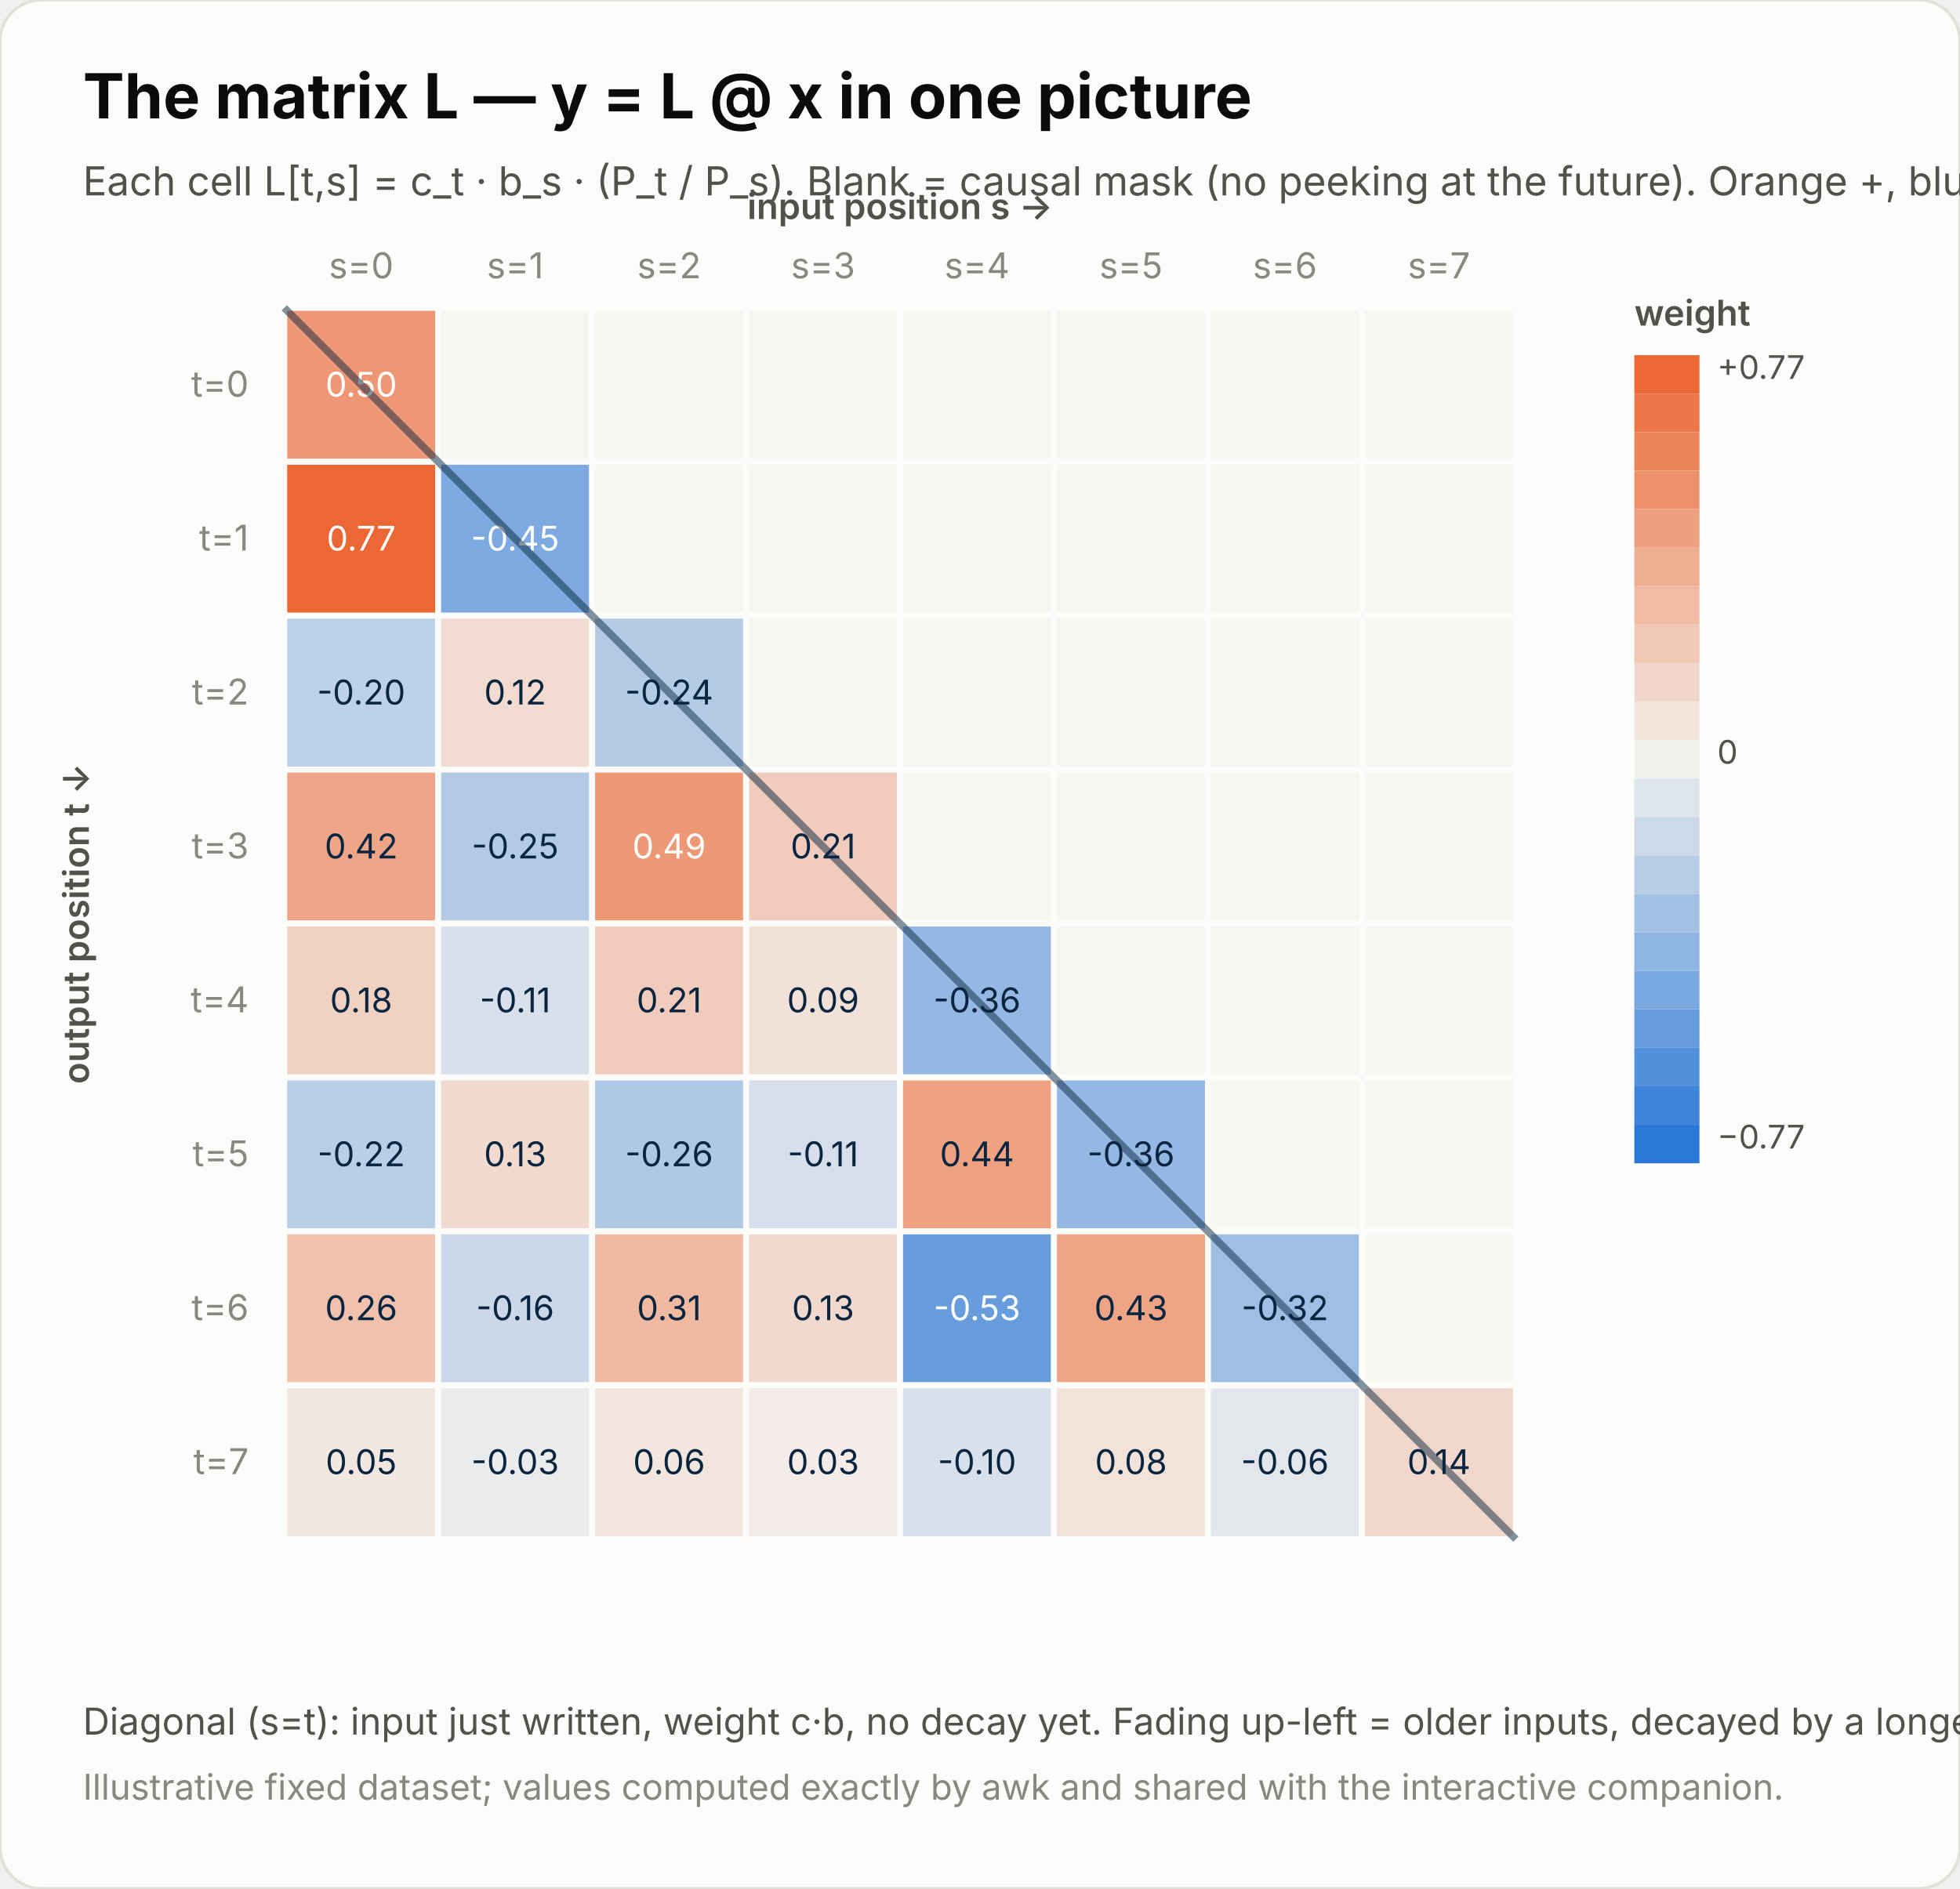
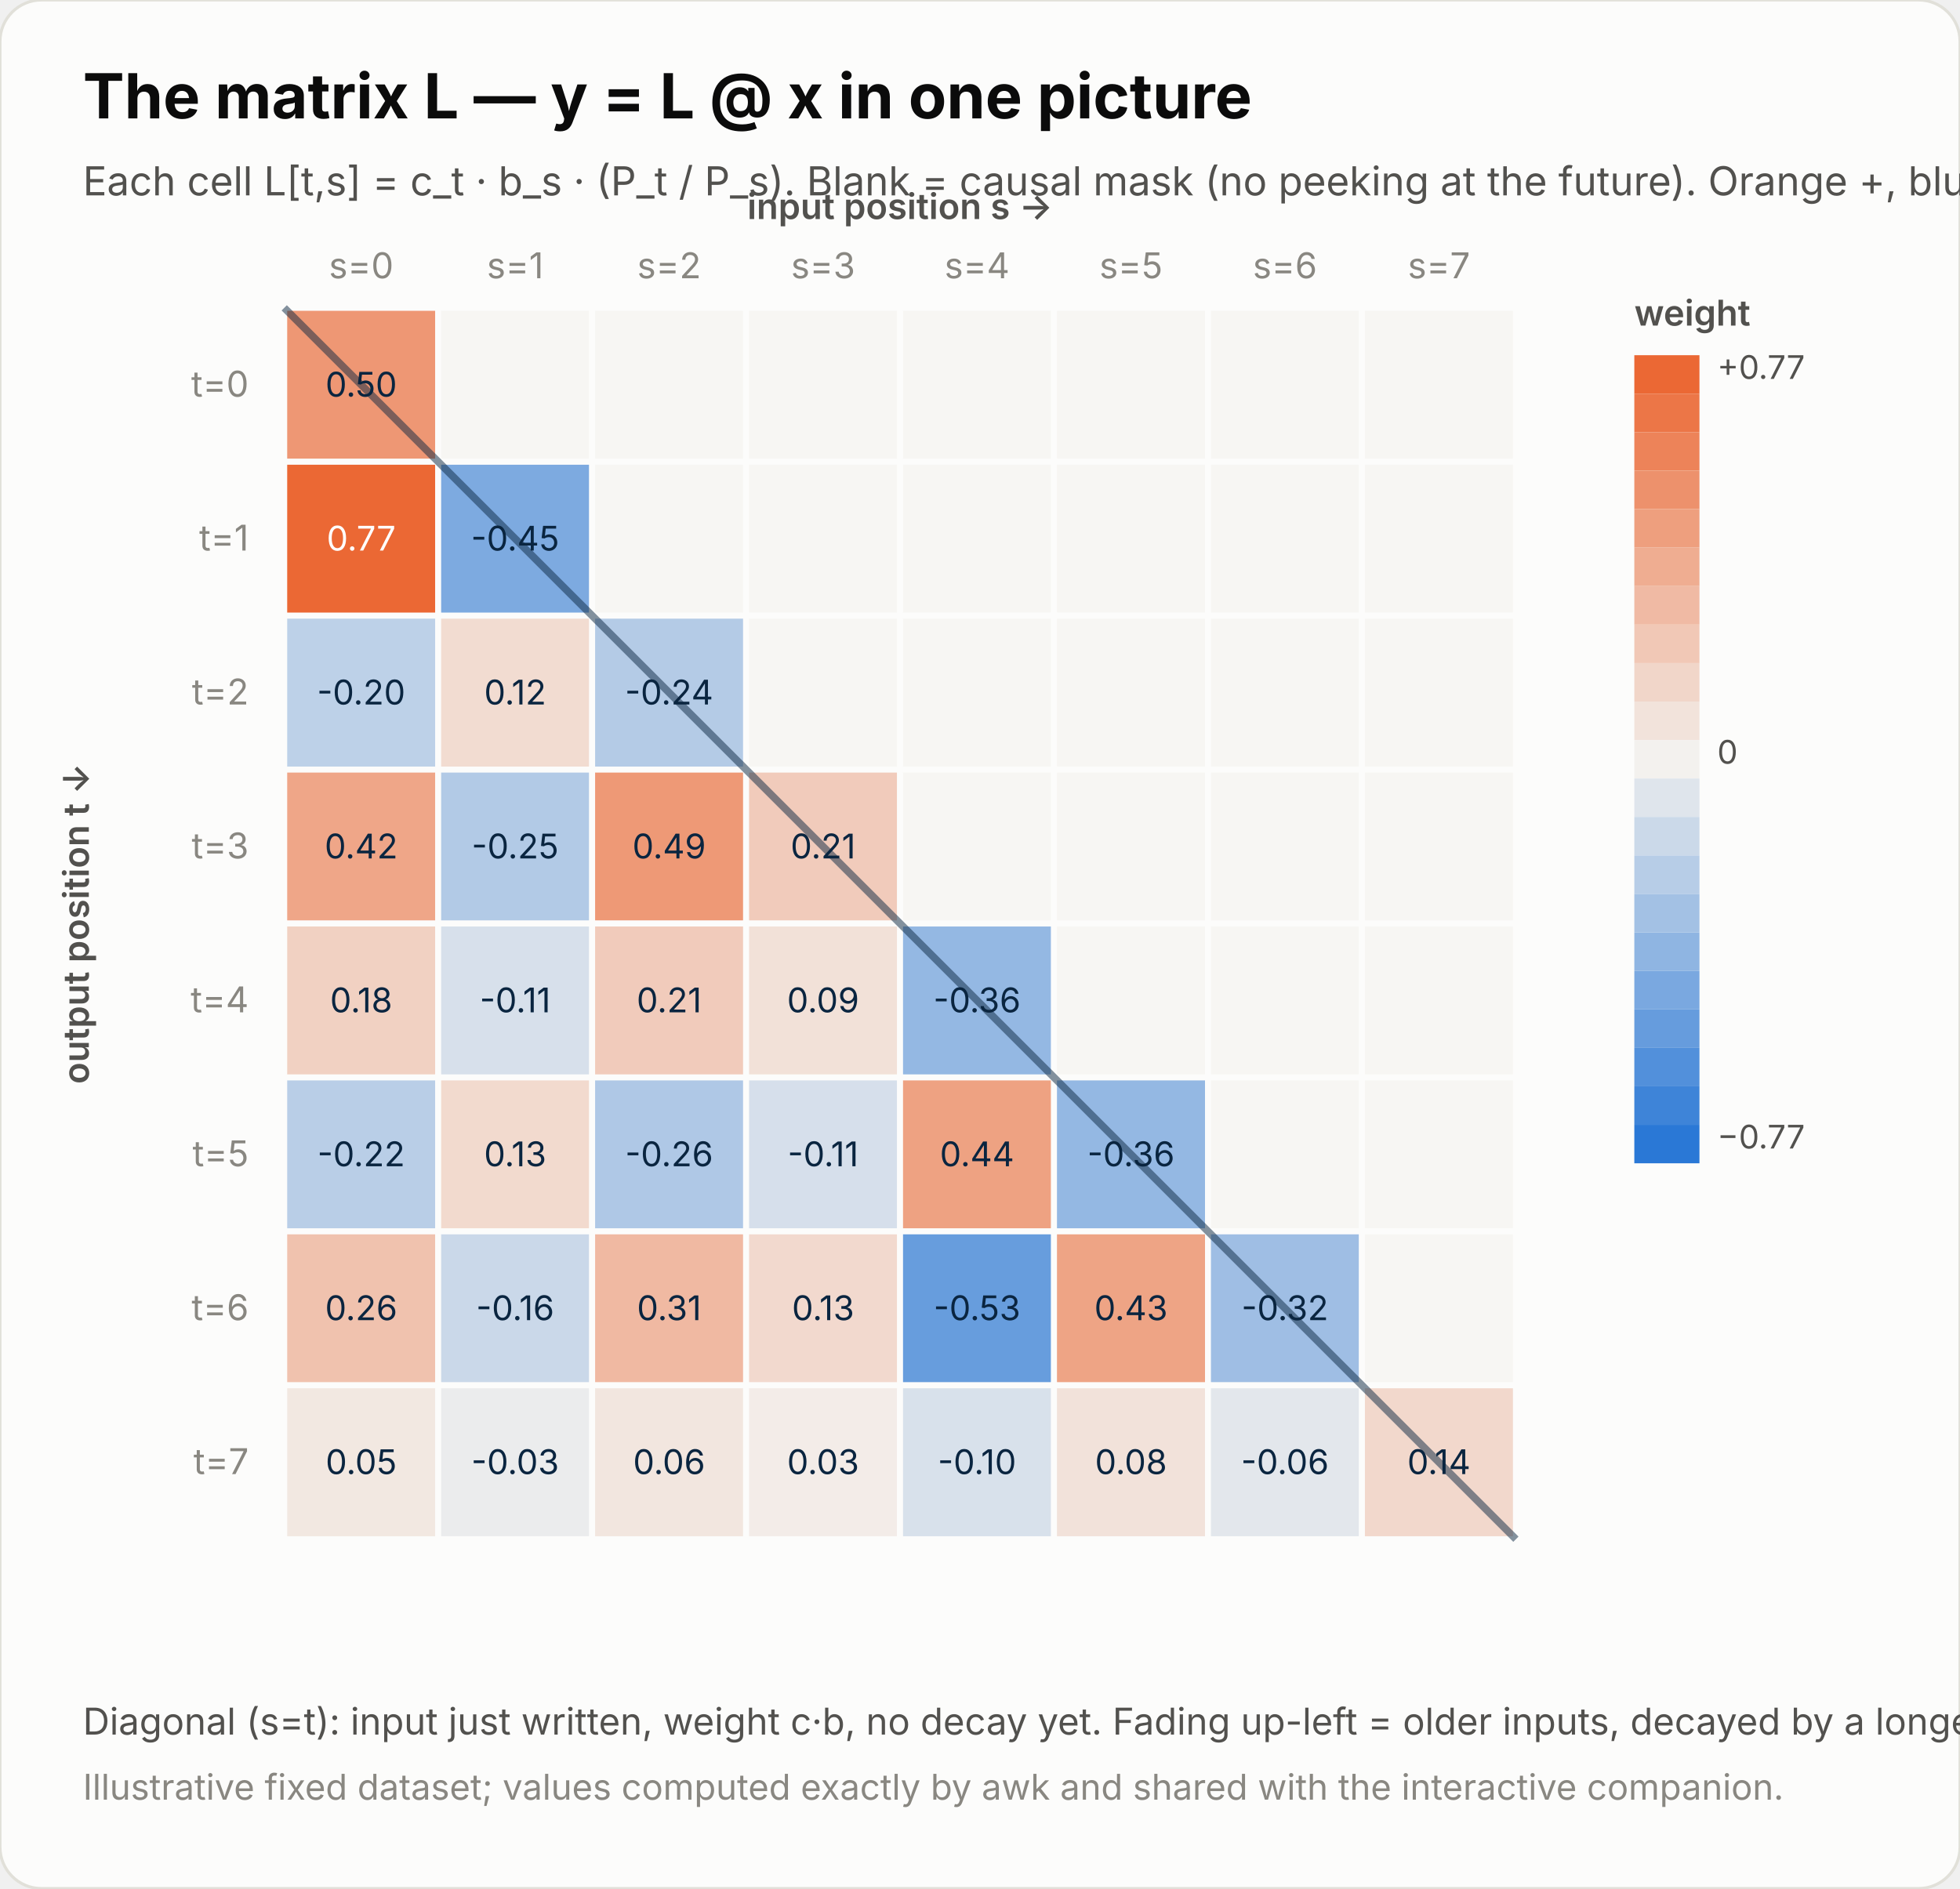
<svg xmlns="http://www.w3.org/2000/svg" viewBox="0 0 662 638" font-family="system-ui,-apple-system,Segoe UI,sans-serif">
  <rect x="0" y="0" width="662" height="638" rx="14" fill="#fcfcfb" stroke="#e1e0d9" />
  <text x="28" y="40" font-size="21" font-weight="700" fill="#0b0b0b">The matrix L  —  y = L @ x in one picture</text>
  <text x="28" y="66" font-size="13.5" fill="#52514e">Each cell L[t,s] = c_t · b_s · (P_t / P_s). Blank = causal mask (no peeking at the future). Orange +, blue −.</text>
  <text x="122" y="94" font-size="12" fill="#898781" text-anchor="middle">s=0</text>
  <text x="174" y="94" font-size="12" fill="#898781" text-anchor="middle">s=1</text>
  <text x="226" y="94" font-size="12" fill="#898781" text-anchor="middle">s=2</text>
  <text x="278" y="94" font-size="12" fill="#898781" text-anchor="middle">s=3</text>
  <text x="330" y="94" font-size="12" fill="#898781" text-anchor="middle">s=4</text>
  <text x="382" y="94" font-size="12" fill="#898781" text-anchor="middle">s=5</text>
  <text x="434" y="94" font-size="12" fill="#898781" text-anchor="middle">s=6</text>
  <text x="486" y="94" font-size="12" fill="#898781" text-anchor="middle">s=7</text>
  <text x="304" y="74" font-size="12" fill="#52514e" text-anchor="middle" font-weight="600">input position s  →</text>
  <text x="84" y="134" font-size="12" fill="#898781" text-anchor="end">t=0</text>
  <text x="84" y="186" font-size="12" fill="#898781" text-anchor="end">t=1</text>
  <text x="84" y="238" font-size="12" fill="#898781" text-anchor="end">t=2</text>
  <text x="84" y="290" font-size="12" fill="#898781" text-anchor="end">t=3</text>
  <text x="84" y="342" font-size="12" fill="#898781" text-anchor="end">t=4</text>
  <text x="84" y="394" font-size="12" fill="#898781" text-anchor="end">t=5</text>
  <text x="84" y="446" font-size="12" fill="#898781" text-anchor="end">t=6</text>
  <text x="84" y="498" font-size="12" fill="#898781" text-anchor="end">t=7</text>
  <text transform="translate(30,312) rotate(-90)" font-size="12" fill="#52514e" text-anchor="middle" font-weight="600">output position t  ↓</text>
  <rect x="96" y="104" width="52" height="52" fill="rgb(238,151,116)" stroke="#fcfcfb" stroke-width="2" />
-   <text x="122" y="134" font-size="11.5" fill="#ffffff" text-anchor="middle">0.50</text>
+   <text x="122" y="134" font-size="11.5" fill="#0A2540" text-anchor="middle">0.50</text>
  <rect x="148" y="104" width="52" height="52" fill="#f7f6f3" stroke="#fcfcfb" stroke-width="2" />
  <rect x="200" y="104" width="52" height="52" fill="#f7f6f3" stroke="#fcfcfb" stroke-width="2" />
  <rect x="252" y="104" width="52" height="52" fill="#f7f6f3" stroke="#fcfcfb" stroke-width="2" />
  <rect x="304" y="104" width="52" height="52" fill="#f7f6f3" stroke="#fcfcfb" stroke-width="2" />
  <rect x="356" y="104" width="52" height="52" fill="#f7f6f3" stroke="#fcfcfb" stroke-width="2" />
  <rect x="408" y="104" width="52" height="52" fill="#f7f6f3" stroke="#fcfcfb" stroke-width="2" />
  <rect x="460" y="104" width="52" height="52" fill="#f7f6f3" stroke="#fcfcfb" stroke-width="2" />
  <rect x="96" y="156" width="52" height="52" fill="rgb(235,104,52)" stroke="#fcfcfb" stroke-width="2" />
  <text x="122" y="186" font-size="11.5" fill="#ffffff" text-anchor="middle">0.77</text>
  <rect x="148" y="156" width="52" height="52" fill="rgb(125,170,224)" stroke="#fcfcfb" stroke-width="2" />
-   <text x="174" y="186" font-size="11.5" fill="#ffffff" text-anchor="middle">-0.45</text>
+   <text x="174" y="186" font-size="11.5" fill="#0A2540" text-anchor="middle">-0.45</text>
  <rect x="200" y="156" width="52" height="52" fill="#f7f6f3" stroke="#fcfcfb" stroke-width="2" />
  <rect x="252" y="156" width="52" height="52" fill="#f7f6f3" stroke="#fcfcfb" stroke-width="2" />
  <rect x="304" y="156" width="52" height="52" fill="#f7f6f3" stroke="#fcfcfb" stroke-width="2" />
  <rect x="356" y="156" width="52" height="52" fill="#f7f6f3" stroke="#fcfcfb" stroke-width="2" />
  <rect x="408" y="156" width="52" height="52" fill="#f7f6f3" stroke="#fcfcfb" stroke-width="2" />
  <rect x="460" y="156" width="52" height="52" fill="#f7f6f3" stroke="#fcfcfb" stroke-width="2" />
  <rect x="96" y="208" width="52" height="52" fill="rgb(189,209,232)" stroke="#fcfcfb" stroke-width="2" />
  <text x="122" y="238" font-size="11.5" fill="#0A2540" text-anchor="middle">-0.20</text>
  <rect x="148" y="208" width="52" height="52" fill="rgb(242,220,209)" stroke="#fcfcfb" stroke-width="2" />
  <text x="174" y="238" font-size="11.5" fill="#0A2540" text-anchor="middle">0.12</text>
  <rect x="200" y="208" width="52" height="52" fill="rgb(180,203,230)" stroke="#fcfcfb" stroke-width="2" />
  <text x="226" y="238" font-size="11.5" fill="#0A2540" text-anchor="middle">-0.24</text>
  <rect x="252" y="208" width="52" height="52" fill="#f7f6f3" stroke="#fcfcfb" stroke-width="2" />
  <rect x="304" y="208" width="52" height="52" fill="#f7f6f3" stroke="#fcfcfb" stroke-width="2" />
  <rect x="356" y="208" width="52" height="52" fill="#f7f6f3" stroke="#fcfcfb" stroke-width="2" />
  <rect x="408" y="208" width="52" height="52" fill="#f7f6f3" stroke="#fcfcfb" stroke-width="2" />
  <rect x="460" y="208" width="52" height="52" fill="#f7f6f3" stroke="#fcfcfb" stroke-width="2" />
  <rect x="96" y="260" width="52" height="52" fill="rgb(239,166,136)" stroke="#fcfcfb" stroke-width="2" />
  <text x="122" y="290" font-size="11.5" fill="#0A2540" text-anchor="middle">0.42</text>
  <rect x="148" y="260" width="52" height="52" fill="rgb(178,202,230)" stroke="#fcfcfb" stroke-width="2" />
  <text x="174" y="290" font-size="11.5" fill="#0A2540" text-anchor="middle">-0.25</text>
  <rect x="200" y="260" width="52" height="52" fill="rgb(238,153,118)" stroke="#fcfcfb" stroke-width="2" />
-   <text x="226" y="290" font-size="11.5" fill="#ffffff" text-anchor="middle">0.49</text>
+   <text x="226" y="290" font-size="11.5" fill="#0A2540" text-anchor="middle">0.49</text>
  <rect x="252" y="260" width="52" height="52" fill="rgb(241,203,187)" stroke="#fcfcfb" stroke-width="2" />
  <text x="278" y="290" font-size="11.5" fill="#0A2540" text-anchor="middle">0.21</text>
  <rect x="304" y="260" width="52" height="52" fill="#f7f6f3" stroke="#fcfcfb" stroke-width="2" />
  <rect x="356" y="260" width="52" height="52" fill="#f7f6f3" stroke="#fcfcfb" stroke-width="2" />
  <rect x="408" y="260" width="52" height="52" fill="#f7f6f3" stroke="#fcfcfb" stroke-width="2" />
  <rect x="460" y="260" width="52" height="52" fill="#f7f6f3" stroke="#fcfcfb" stroke-width="2" />
  <rect x="96" y="312" width="52" height="52" fill="rgb(241,209,194)" stroke="#fcfcfb" stroke-width="2" />
  <text x="122" y="342" font-size="11.5" fill="#0A2540" text-anchor="middle">0.18</text>
  <rect x="148" y="312" width="52" height="52" fill="rgb(215,224,235)" stroke="#fcfcfb" stroke-width="2" />
  <text x="174" y="342" font-size="11.5" fill="#0A2540" text-anchor="middle">-0.11</text>
  <rect x="200" y="312" width="52" height="52" fill="rgb(241,203,187)" stroke="#fcfcfb" stroke-width="2" />
  <text x="226" y="342" font-size="11.5" fill="#0A2540" text-anchor="middle">0.21</text>
  <rect x="252" y="312" width="52" height="52" fill="rgb(242,225,216)" stroke="#fcfcfb" stroke-width="2" />
  <text x="278" y="342" font-size="11.5" fill="#0A2540" text-anchor="middle">0.09</text>
  <rect x="304" y="312" width="52" height="52" fill="rgb(148,184,227)" stroke="#fcfcfb" stroke-width="2" />
  <text x="330" y="342" font-size="11.5" fill="#0A2540" text-anchor="middle">-0.36</text>
  <rect x="356" y="312" width="52" height="52" fill="#f7f6f3" stroke="#fcfcfb" stroke-width="2" />
  <rect x="408" y="312" width="52" height="52" fill="#f7f6f3" stroke="#fcfcfb" stroke-width="2" />
  <rect x="460" y="312" width="52" height="52" fill="#f7f6f3" stroke="#fcfcfb" stroke-width="2" />
  <rect x="96" y="364" width="52" height="52" fill="rgb(185,206,231)" stroke="#fcfcfb" stroke-width="2" />
  <text x="122" y="394" font-size="11.5" fill="#0A2540" text-anchor="middle">-0.22</text>
  <rect x="148" y="364" width="52" height="52" fill="rgb(242,218,206)" stroke="#fcfcfb" stroke-width="2" />
  <text x="174" y="394" font-size="11.5" fill="#0A2540" text-anchor="middle">0.13</text>
  <rect x="200" y="364" width="52" height="52" fill="rgb(175,200,230)" stroke="#fcfcfb" stroke-width="2" />
  <text x="226" y="394" font-size="11.5" fill="#0A2540" text-anchor="middle">-0.26</text>
  <rect x="252" y="364" width="52" height="52" fill="rgb(214,223,235)" stroke="#fcfcfb" stroke-width="2" />
  <text x="278" y="394" font-size="11.5" fill="#0A2540" text-anchor="middle">-0.11</text>
  <rect x="304" y="364" width="52" height="52" fill="rgb(238,162,130)" stroke="#fcfcfb" stroke-width="2" />
  <text x="330" y="394" font-size="11.5" fill="#0A2540" text-anchor="middle">0.44</text>
  <rect x="356" y="364" width="52" height="52" fill="rgb(148,184,227)" stroke="#fcfcfb" stroke-width="2" />
  <text x="382" y="394" font-size="11.5" fill="#0A2540" text-anchor="middle">-0.36</text>
  <rect x="408" y="364" width="52" height="52" fill="#f7f6f3" stroke="#fcfcfb" stroke-width="2" />
  <rect x="460" y="364" width="52" height="52" fill="#f7f6f3" stroke="#fcfcfb" stroke-width="2" />
  <rect x="96" y="416" width="52" height="52" fill="rgb(240,194,174)" stroke="#fcfcfb" stroke-width="2" />
  <text x="122" y="446" font-size="11.5" fill="#0A2540" text-anchor="middle">0.26</text>
  <rect x="148" y="416" width="52" height="52" fill="rgb(202,216,233)" stroke="#fcfcfb" stroke-width="2" />
  <text x="174" y="446" font-size="11.5" fill="#0A2540" text-anchor="middle">-0.16</text>
  <rect x="200" y="416" width="52" height="52" fill="rgb(240,185,162)" stroke="#fcfcfb" stroke-width="2" />
  <text x="226" y="446" font-size="11.5" fill="#0A2540" text-anchor="middle">0.31</text>
  <rect x="252" y="416" width="52" height="52" fill="rgb(242,217,206)" stroke="#fcfcfb" stroke-width="2" />
  <text x="278" y="446" font-size="11.5" fill="#0A2540" text-anchor="middle">0.13</text>
  <rect x="304" y="416" width="52" height="52" fill="rgb(103,157,221)" stroke="#fcfcfb" stroke-width="2" />
-   <text x="330" y="446" font-size="11.5" fill="#ffffff" text-anchor="middle">-0.53</text>
+   <text x="330" y="446" font-size="11.5" fill="#0A2540" text-anchor="middle">-0.53</text>
  <rect x="356" y="416" width="52" height="52" fill="rgb(238,164,133)" stroke="#fcfcfb" stroke-width="2" />
  <text x="382" y="446" font-size="11.5" fill="#0A2540" text-anchor="middle">0.43</text>
  <rect x="408" y="416" width="52" height="52" fill="rgb(159,190,228)" stroke="#fcfcfb" stroke-width="2" />
  <text x="434" y="446" font-size="11.5" fill="#0A2540" text-anchor="middle">-0.32</text>
  <rect x="460" y="416" width="52" height="52" fill="#f7f6f3" stroke="#fcfcfb" stroke-width="2" />
  <rect x="96" y="468" width="52" height="52" fill="rgb(242,232,225)" stroke="#fcfcfb" stroke-width="2" />
  <text x="122" y="498" font-size="11.5" fill="#0A2540" text-anchor="middle">0.05</text>
  <rect x="148" y="468" width="52" height="52" fill="rgb(235,236,237)" stroke="#fcfcfb" stroke-width="2" />
  <text x="174" y="498" font-size="11.5" fill="#0A2540" text-anchor="middle">-0.03</text>
  <rect x="200" y="468" width="52" height="52" fill="rgb(242,230,223)" stroke="#fcfcfb" stroke-width="2" />
  <text x="226" y="498" font-size="11.5" fill="#0A2540" text-anchor="middle">0.06</text>
  <rect x="252" y="468" width="52" height="52" fill="rgb(243,236,232)" stroke="#fcfcfb" stroke-width="2" />
  <text x="278" y="498" font-size="11.5" fill="#0A2540" text-anchor="middle">0.03</text>
  <rect x="304" y="468" width="52" height="52" fill="rgb(216,225,235)" stroke="#fcfcfb" stroke-width="2" />
  <text x="330" y="498" font-size="11.5" fill="#0A2540" text-anchor="middle">-0.10</text>
  <rect x="356" y="468" width="52" height="52" fill="rgb(242,226,218)" stroke="#fcfcfb" stroke-width="2" />
  <text x="382" y="498" font-size="11.5" fill="#0A2540" text-anchor="middle">0.08</text>
  <rect x="408" y="468" width="52" height="52" fill="rgb(227,231,236)" stroke="#fcfcfb" stroke-width="2" />
  <text x="434" y="498" font-size="11.5" fill="#0A2540" text-anchor="middle">-0.06</text>
  <rect x="460" y="468" width="52" height="52" fill="rgb(242,216,204)" stroke="#fcfcfb" stroke-width="2" />
  <text x="486" y="498" font-size="11.5" fill="#0A2540" text-anchor="middle">0.14</text>
  <path d="M96,104 L512,520" stroke="#0A2540" stroke-width="2.5" fill="none" opacity="0.5" />
  <text x="552" y="110" font-size="12" fill="#52514e" font-weight="600">weight</text>
  <rect x="552" y="120" width="22" height="13" fill="rgb(235,104,52)" />
  <rect x="552" y="133" width="22" height="13" fill="rgb(236,118,71)" />
  <rect x="552" y="146" width="22" height="13" fill="rgb(237,131,89)" />
  <rect x="552" y="159" width="22" height="13" fill="rgb(237,145,108)" />
  <rect x="552" y="172" width="22" height="13" fill="rgb(238,159,126)" />
  <rect x="552" y="185" width="22" height="13" fill="rgb(239,173,145)" />
  <rect x="552" y="198" width="22" height="13" fill="rgb(240,186,164)" />
  <rect x="552" y="211" width="22" height="13" fill="rgb(241,200,182)" />
  <rect x="552" y="224" width="22" height="13" fill="rgb(241,214,201)" />
  <rect x="552" y="237" width="22" height="13" fill="rgb(242,227,219)" />
  <rect x="552" y="250" width="22" height="13" fill="rgb(243,241,238)" />
  <rect x="552" y="263" width="22" height="13" fill="rgb(223,229,236)" />
  <rect x="552" y="276" width="22" height="13" fill="rgb(203,217,233)" />
  <rect x="552" y="289" width="22" height="13" fill="rgb(183,205,231)" />
  <rect x="552" y="302" width="22" height="13" fill="rgb(163,193,228)" />
  <rect x="552" y="315" width="22" height="13" fill="rgb(143,181,226)" />
  <rect x="552" y="328" width="22" height="13" fill="rgb(122,168,224)" />
  <rect x="552" y="341" width="22" height="13" fill="rgb(102,156,221)" />
  <rect x="552" y="354" width="22" height="13" fill="rgb(82,144,219)" />
  <rect x="552" y="367" width="22" height="13" fill="rgb(62,132,216)" />
  <rect x="552" y="380" width="22" height="13" fill="rgb(42,120,214)" />
  <text x="580" y="128" font-size="11" fill="#52514e">+0.77</text>
  <text x="580" y="258" font-size="11" fill="#52514e">0</text>
  <text x="580" y="388" font-size="11" fill="#52514e">−0.77</text>
  <text x="28" y="586" font-size="12.5" fill="#52514e">Diagonal (s=t): input just written, weight c·b, no decay yet. Fading up-left = older inputs, decayed by a longer chain of a's.</text>
  <text x="28" y="608" font-size="12" fill="#898781">Illustrative fixed dataset; values computed exactly by awk and shared with the interactive companion.</text>
</svg>
